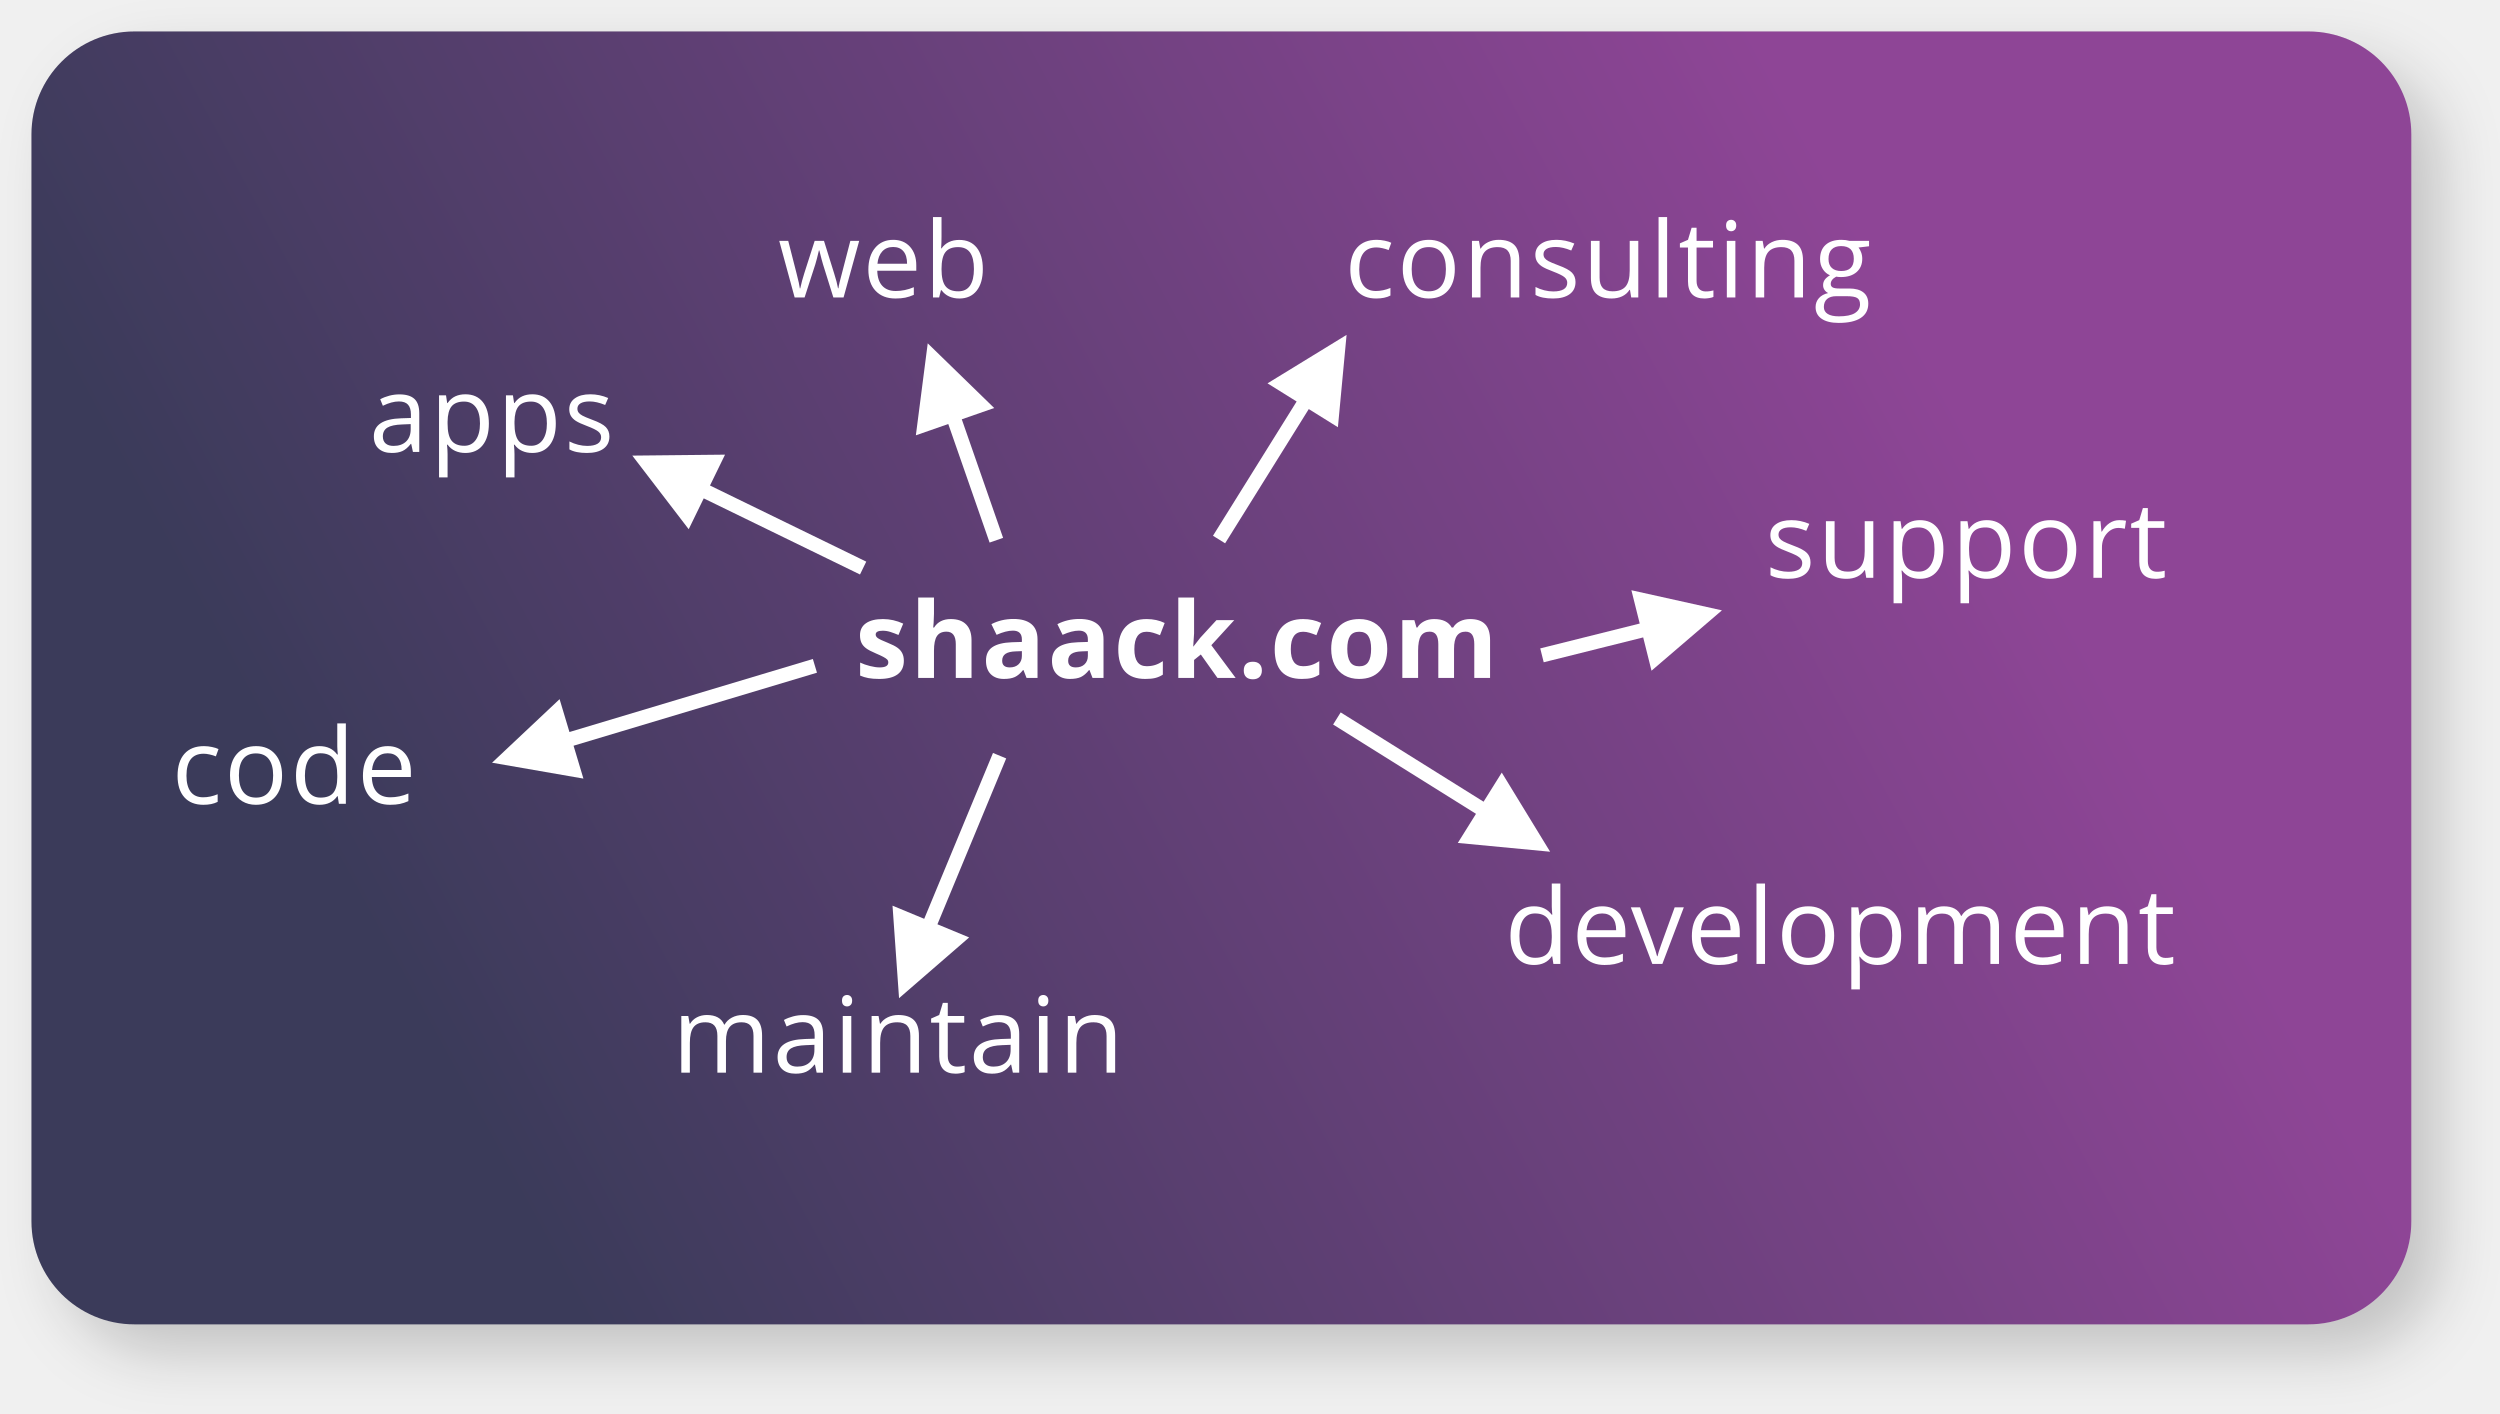
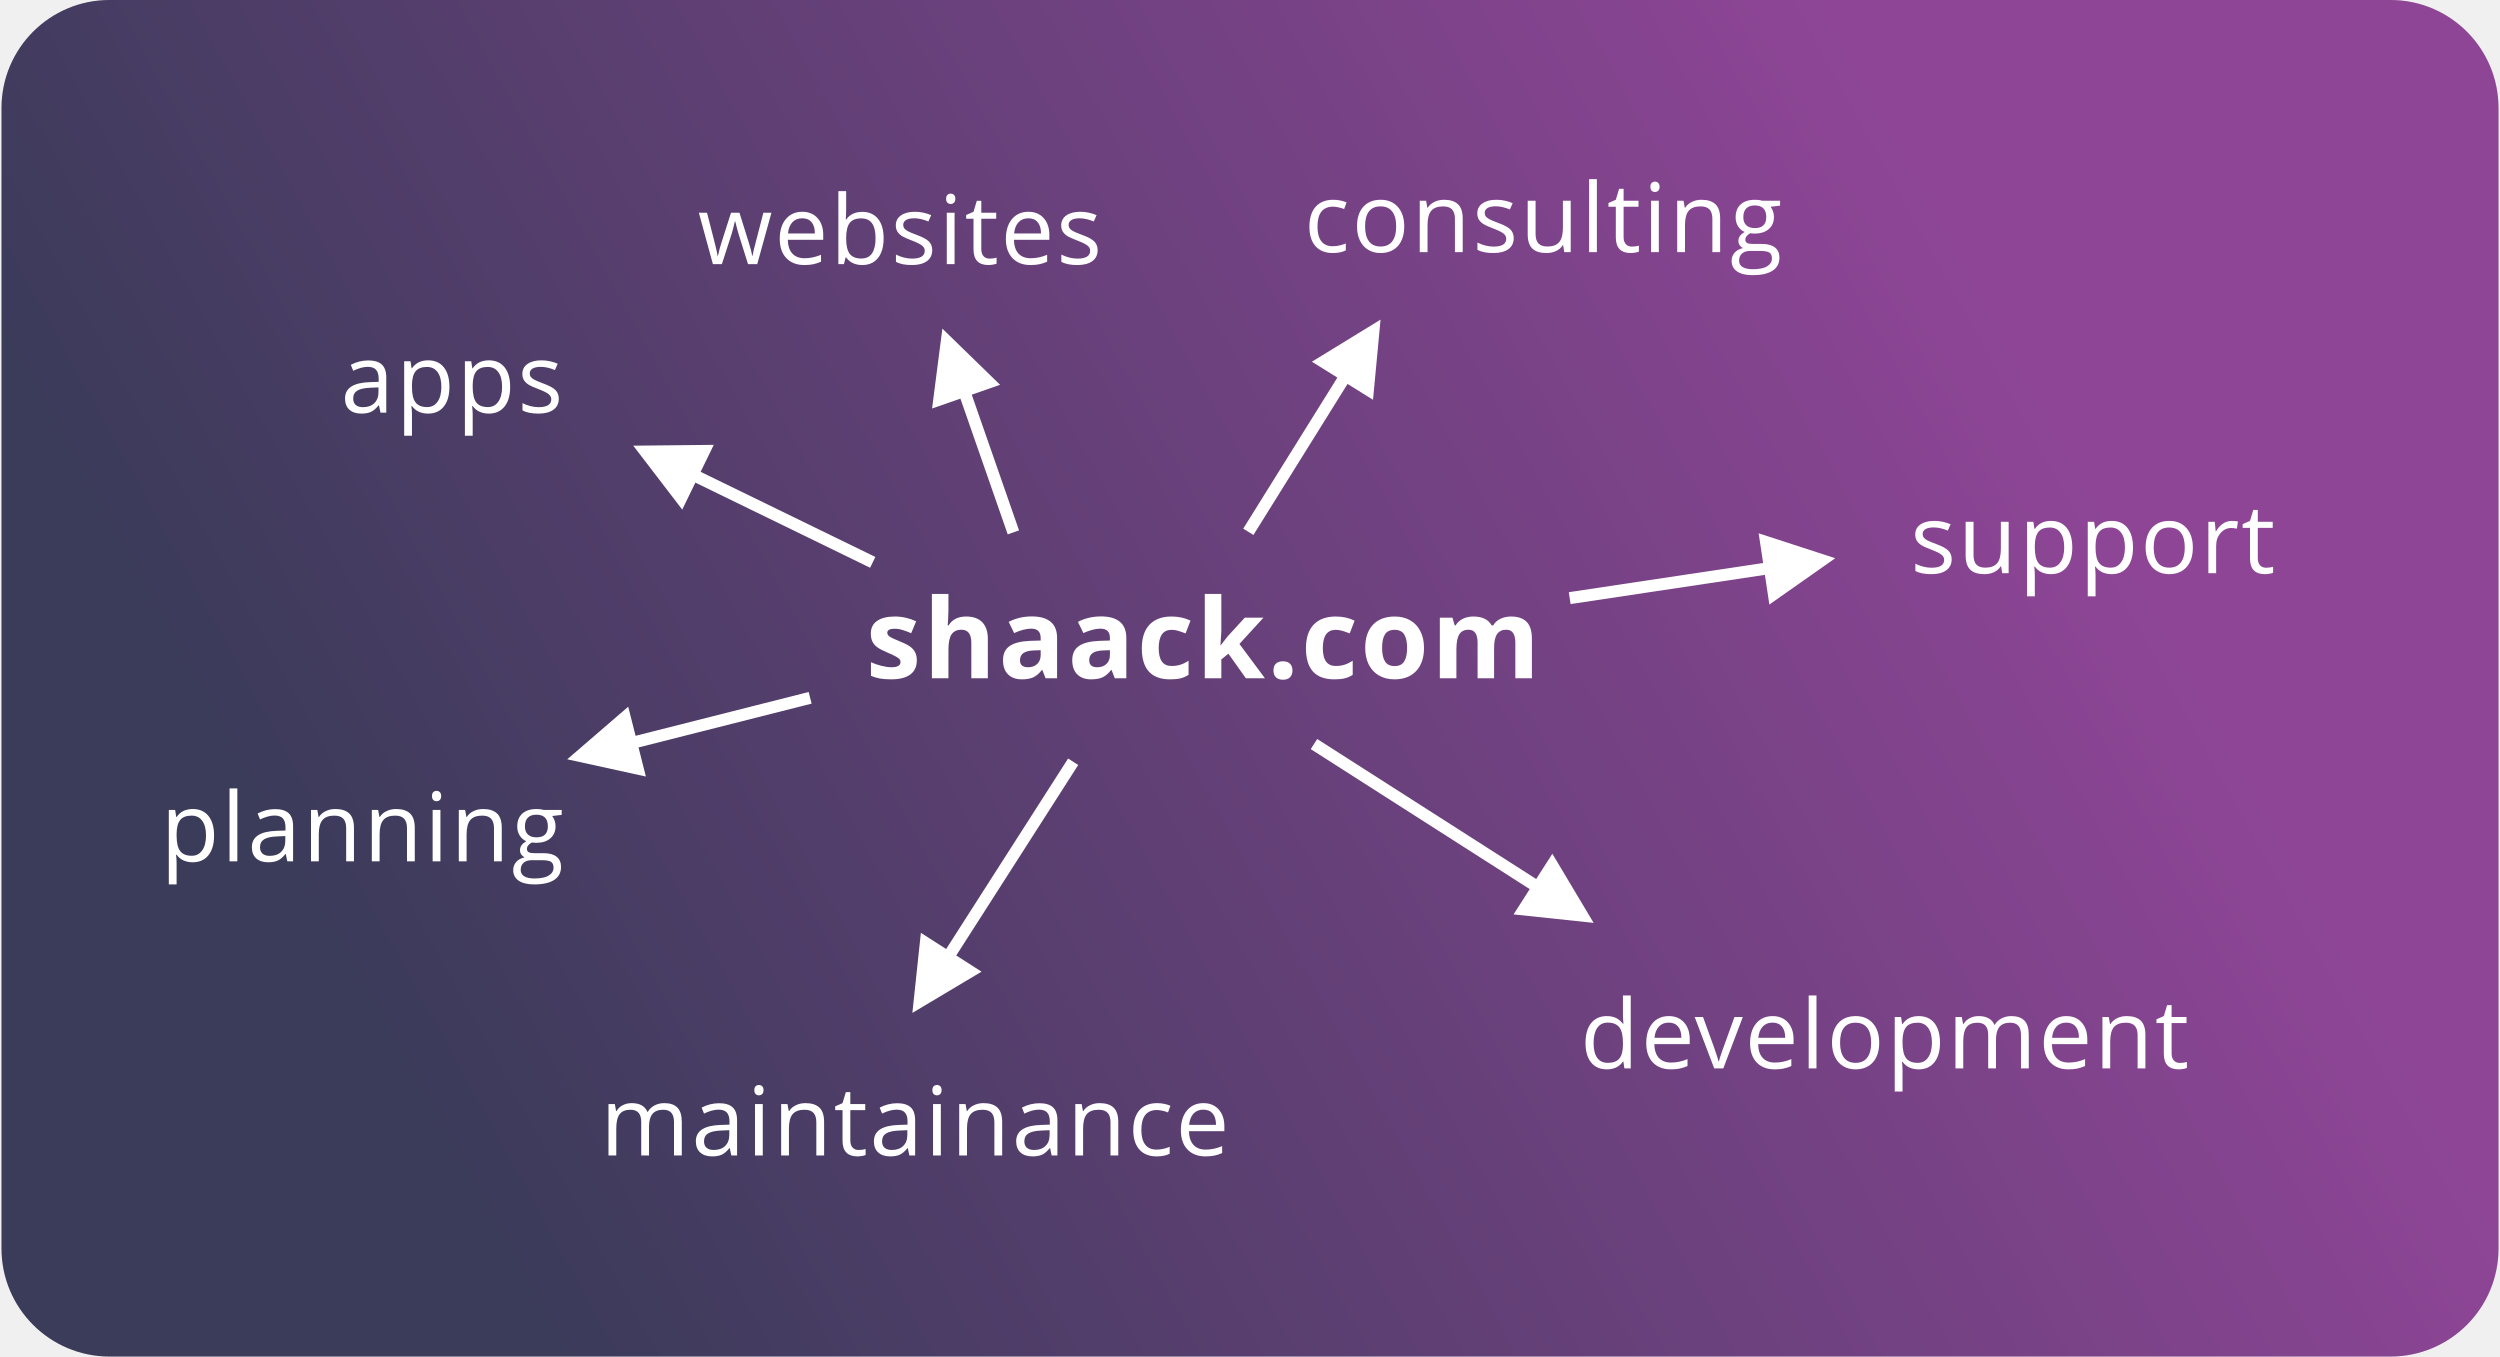
- <svg xmlns="http://www.w3.org/2000/svg" xmlns:xlink="http://www.w3.org/1999/xlink" width="874px" height="494px" viewBox="0 0 874 494" version="1.1">
+ <svg xmlns="http://www.w3.org/2000/svg" xmlns:xlink="http://www.w3.org/1999/xlink" width="833px" height="452px" viewBox="0 0 833 452" version="1.1">
  <defs>
    <linearGradient x1="84.087%" y1="37.613%" x2="10.59%" y2="59.525%" id="linearGradient-1">
      <stop stop-color="#8E4596" offset="0%" />
      <stop stop-color="#3B3B5A" offset="100%" />
    </linearGradient>
    <rect id="path-2" x="0" y="0" width="832" height="452" rx="36" />
-     <filter x="-3.2%" y="-5.9%" width="108.8%" height="116.2%" filterUnits="objectBoundingBox" id="filter-3">
-       <feOffset dx="10" dy="10" in="SourceAlpha" result="shadowOffsetOuter1" />
-       <feGaussianBlur stdDeviation="10.5" in="shadowOffsetOuter1" result="shadowBlurOuter1" />
-       <feColorMatrix values="0 0 0 0 0   0 0 0 0 0   0 0 0 0 0  0 0 0 0.188 0" type="matrix" in="shadowBlurOuter1" />
-     </filter>
  </defs>
  <g id="services" stroke="none" stroke-width="1" fill="none" fill-rule="evenodd">
-     <g id="Desktop-HD" transform="translate(-161, -709)">
-       <g id="Group" transform="translate(172, 720)">
+     <g id="Desktop-HD" transform="translate(-165, -704)">
+       <g id="Group" transform="translate(165.5, 704)">
        <g id="Rectangle">
-           <use fill="black" fill-opacity="1" filter="url(#filter-3)" xlink:href="#path-2" />
-           <use fill="#D8D8D8" fill-rule="evenodd" xlink:href="#path-2" />
-           <use fill="url(#linearGradient-1)" fill-rule="evenodd" xlink:href="#path-2" />
+           <use fill="#D8D8D8" xlink:href="#path-2" />
+           <use fill="url(#linearGradient-1)" xlink:href="#path-2" />
        </g>
        <text id="shaack.com" font-family="OpenSans-Bold, Open Sans" font-size="37" font-weight="bold" letter-spacing="0.723" fill="#FFFFFF">
          <tspan x="288" y="226">shaack.com</tspan>
        </text>
-         <text id="consulting" font-family="OpenSans-Regular, Open Sans" font-size="37" font-weight="normal" letter-spacing="0.723" fill="#FFFFFF">
-           <tspan x="459" y="93">consulting</tspan>
+         <text id="consulting" font-family="OpenSans-Regular, Open Sans" font-size="32" font-weight="normal" letter-spacing="0.625" fill="#FFFFFF">
+           <tspan x="434" y="84">consulting</tspan>
        </text>
-         <text id="support" font-family="OpenSans-Regular, Open Sans" font-size="37" font-weight="normal" letter-spacing="0.723" fill="#FFFFFF">
-           <tspan x="606" y="191">support</tspan>
+         <text id="support" font-family="OpenSans-Regular, Open Sans" font-size="32" font-weight="normal" letter-spacing="0.625" fill="#FFFFFF">
+           <tspan x="636" y="191">support</tspan>
        </text>
-         <text id="development" font-family="OpenSans-Regular, Open Sans" font-size="37" font-weight="normal" letter-spacing="0.723" fill="#FFFFFF">
-           <tspan x="515" y="326">development</tspan>
+         <text id="development" font-family="OpenSans-Regular, Open Sans" font-size="32" font-weight="normal" letter-spacing="0.625" fill="#FFFFFF">
+           <tspan x="526" y="356">development</tspan>
        </text>
-         <text id="maintain" font-family="OpenSans-Regular, Open Sans" font-size="37" font-weight="normal" letter-spacing="0.723" fill="#FFFFFF">
-           <tspan x="224" y="364">maintain</tspan>
+         <text id="maintainance" font-family="OpenSans-Regular, Open Sans" font-size="32" font-weight="normal" letter-spacing="0.625" fill="#FFFFFF">
+           <tspan x="199.5" y="385">maintainance</tspan>
        </text>
-         <text id="code" font-family="OpenSans-Regular, Open Sans" font-size="37" font-weight="normal" letter-spacing="0.723" fill="#FFFFFF">
-           <tspan x="49" y="270">code</tspan>
+         <text id="planning" font-family="OpenSans-Regular, Open Sans" font-size="32" font-weight="normal" letter-spacing="0.625" fill="#FFFFFF">
+           <tspan x="53" y="287">planning</tspan>
        </text>
-         <text id="apps" font-family="OpenSans-Regular, Open Sans" font-size="37" font-weight="normal" letter-spacing="0.723" fill="#FFFFFF">
-           <tspan x="118" y="147">apps</tspan>
+         <text id="apps" font-family="OpenSans-Regular, Open Sans" font-size="32" font-weight="normal" letter-spacing="0.625" fill="#FFFFFF">
+           <tspan x="113" y="137.5">apps</tspan>
        </text>
-         <text id="web" font-family="OpenSans-Regular, Open Sans" font-size="37" font-weight="normal" letter-spacing="0.723" fill="#FFFFFF">
-           <tspan x="261" y="93">web</tspan>
+         <text id="websites" font-family="OpenSans-Regular, Open Sans" font-size="32" font-weight="normal" letter-spacing="0.625" fill="#FFFFFF">
+           <tspan x="232" y="88">websites</tspan>
        </text>
-         <path id="Line" d="M459.764,106.076 L456.733,138.357 L446.548,132.009 L418.622,176.822 L417.299,178.944 L413.056,176.299 L414.378,174.178 L442.305,129.365 L432.121,123.019 L459.764,106.076 Z" fill="#FFFFFF" fill-rule="nonzero" />
-         <path id="Line-Copy" d="M559.334,195.345 L590.985,202.379 L566.368,223.479 L563.457,211.837 L531.106,219.925 L528.681,220.532 L527.468,215.681 L529.894,215.075 L562.244,206.986 L559.334,195.345 Z" fill="#FFFFFF" fill-rule="nonzero" />
-         <path id="Line-Copy-2" d="M457.705,238.055 L459.825,239.38 L507.657,269.275 L514.017,259.099 L530.924,286.765 L498.647,283.691 L505.007,273.515 L457.175,243.62 L455.055,242.295 L457.705,238.055 Z" fill="#FFFFFF" fill-rule="nonzero" />
-         <path id="Line-Copy-3" d="M336.148,252.233 L340.767,254.148 L339.809,256.458 L316.725,312.13 L327.81,316.727 L303.308,337.962 L301.022,305.62 L312.106,310.215 L335.191,254.542 L336.148,252.233 Z" fill="#FFFFFF" fill-rule="nonzero" />
-         <path id="Line-Copy-4" d="M273.176,219.387 L274.613,224.176 L272.218,224.895 L189.516,249.705 L192.965,261.199 L161.021,255.644 L184.632,233.422 L188.079,244.916 L270.782,220.105 L273.176,219.387 Z" fill="#FFFFFF" fill-rule="nonzero" />
-         <path id="Line-Copy-5" d="M242.472,147.947 L237.215,158.734 L289.595,184.253 L291.842,185.347 L289.653,189.842 L287.405,188.747 L235.025,163.229 L229.771,174.017 L210.051,148.281 L242.472,147.947 Z" fill="#FFFFFF" fill-rule="nonzero" />
-         <path id="Line-Copy-6" d="M313.335,109.028 L336.571,131.641 L325.239,135.59 L338.861,174.677 L339.683,177.038 L334.962,178.683 L334.139,176.323 L320.517,137.235 L309.186,141.184 L313.335,109.028 Z" fill="#FFFFFF" fill-rule="nonzero" />
+         <path id="Line" d="M459.5,106.5 L456.991,133.215 L448.503,127.926 L418.197,176.558 L417.14,178.255 L413.745,176.14 L414.803,174.442 L445.109,125.81 L436.622,120.522 L459.5,106.5 Z" fill="#FFFFFF" fill-rule="nonzero" />
+         <path id="Line-Copy" d="M585.483,177.7 L611,186 L589.05,201.434 L587.563,191.544 L524.797,200.978 L522.819,201.275 L522.225,197.319 L524.203,197.022 L586.969,187.589 L585.483,177.7 Z" fill="#FFFFFF" fill-rule="nonzero" />
+         <path id="Line-Copy-2" d="M438.392,246.238 L440.077,247.315 L511.356,292.887 L516.743,284.462 L530.5,307.5 L503.816,304.682 L509.202,296.256 L437.923,250.685 L436.238,249.608 L438.392,246.238 Z" fill="#FFFFFF" fill-rule="nonzero" />
+         <path id="Line-Copy-3" d="M355.394,252.737 L358.763,254.894 L357.684,256.578 L318.124,318.366 L326.547,323.758 L303.5,337.5 L306.335,310.817 L314.756,316.209 L354.316,254.422 L355.394,252.737 Z" fill="#FFFFFF" fill-rule="nonzero" />
+         <path id="Line-Copy-4" d="M268.948,230.57 L269.93,234.448 L267.991,234.939 L212.256,249.048 L214.711,258.743 L188.5,253 L208.821,235.477 L211.275,245.171 L267.009,231.061 L268.948,230.57 Z" fill="#FFFFFF" fill-rule="nonzero" />
+         <path id="Line-Copy-5" d="M237.331,148.223 L232.951,157.213 L289.376,184.702 L291.174,185.578 L289.422,189.174 L287.624,188.298 L231.2,160.809 L226.82,169.799 L210.5,148.5 L237.331,148.223 Z" fill="#FFFFFF" fill-rule="nonzero" />
+         <path id="Line-Copy-6" d="M313.5,109.5 L332.729,128.214 L323.286,131.505 L338.389,174.842 L339.047,176.73 L335.27,178.047 L334.611,176.158 L319.508,132.821 L310.066,136.112 L313.5,109.5 Z" fill="#FFFFFF" fill-rule="nonzero" />
      </g>
    </g>
  </g>
</svg>
